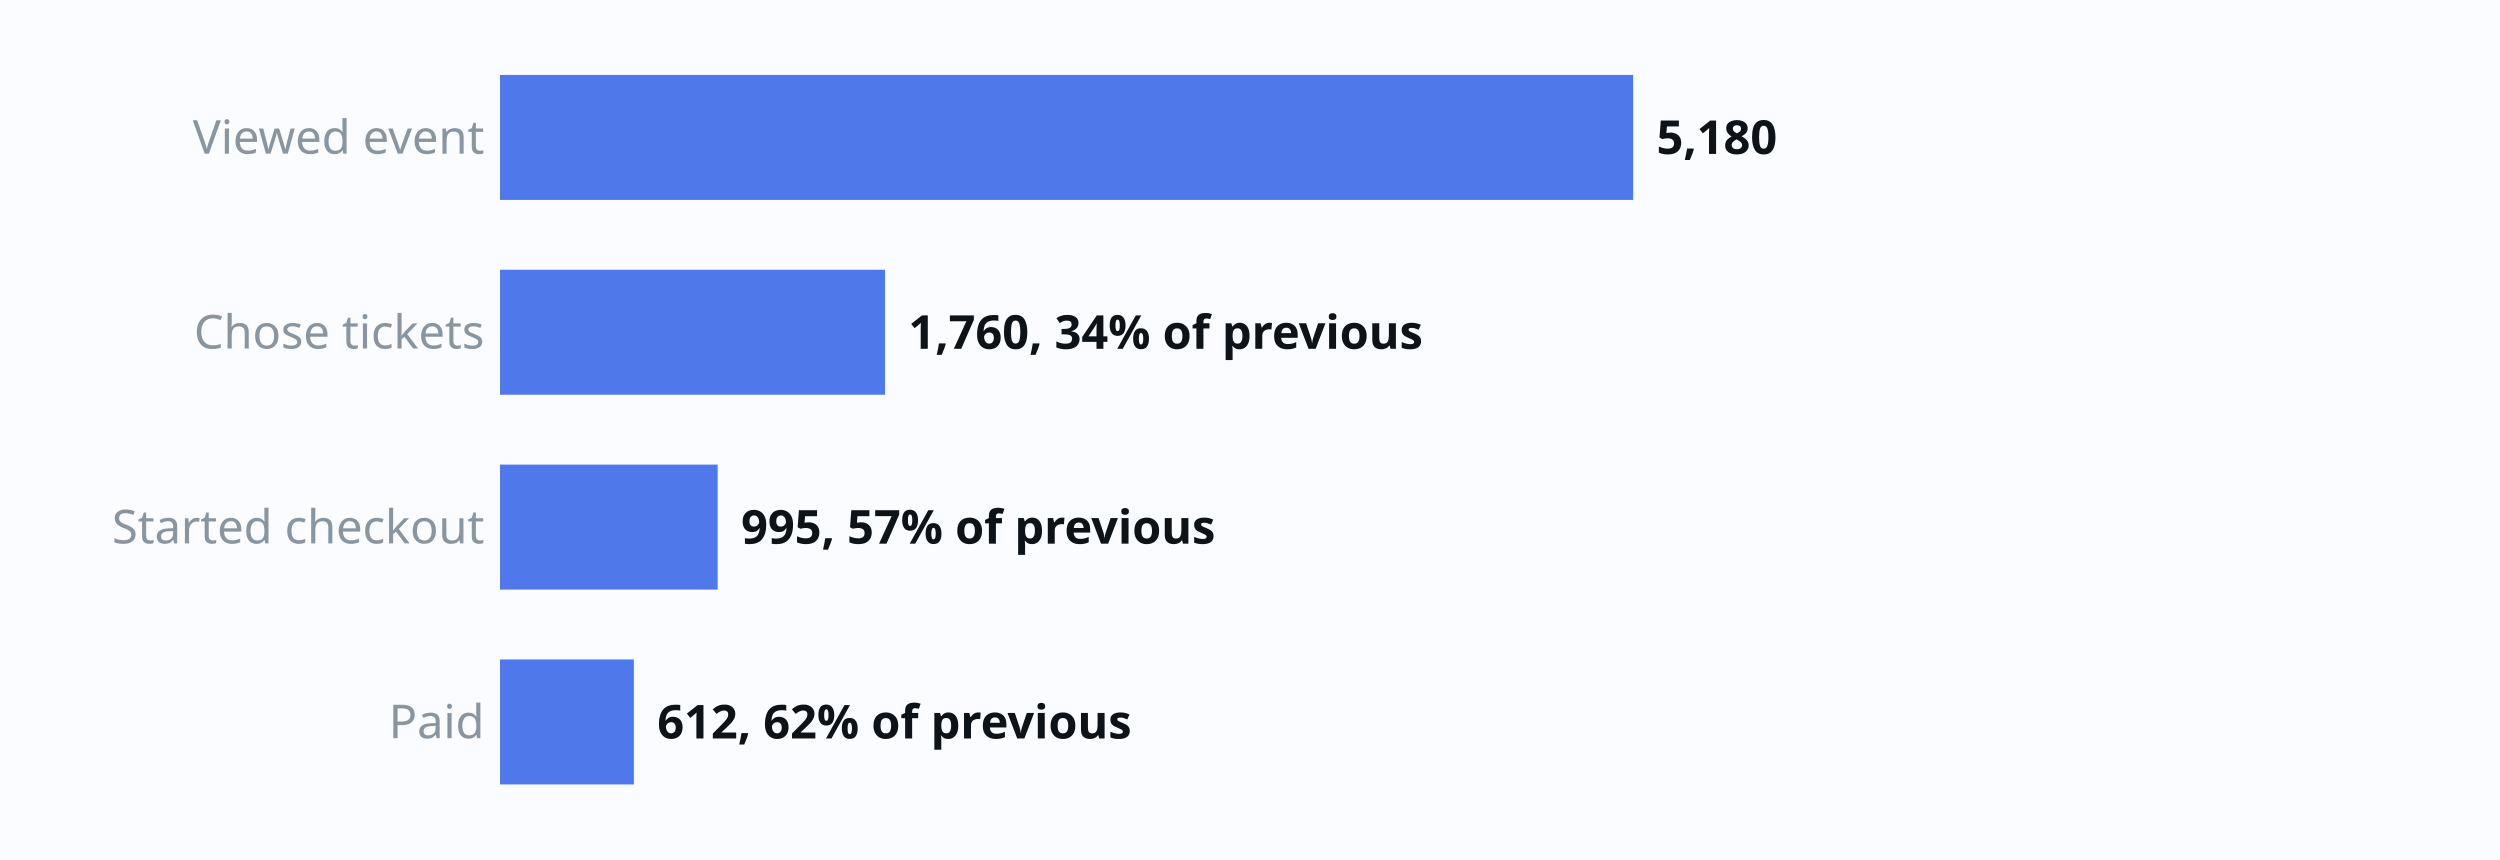
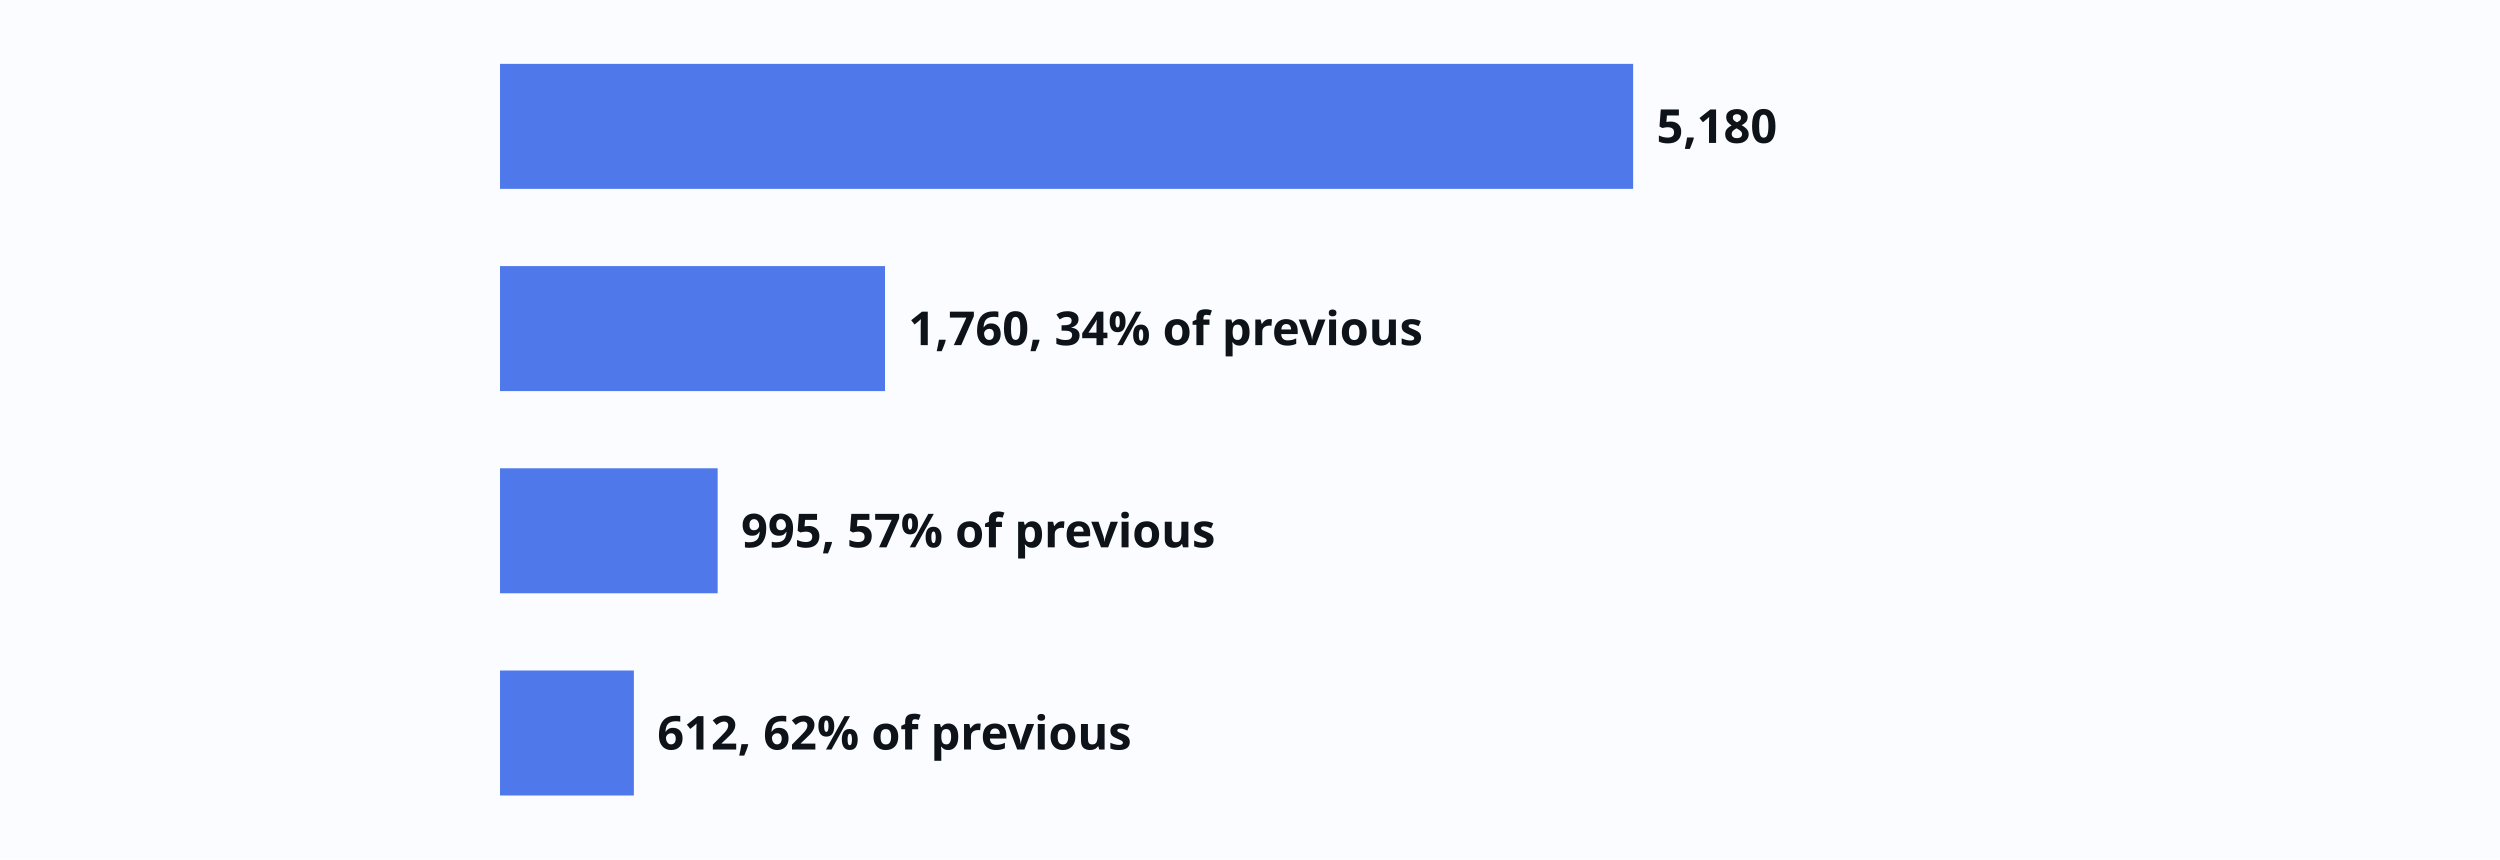
<svg xmlns="http://www.w3.org/2000/svg" class="ts-chart" width="640" height="220" viewBox="0 0 640 220" role="img" aria-roledescription="chart" aria-label="Most visitors leave before choosing tickets" style="font-family:Intermission,system-ui,sans-serif;font-size:12px;font-variant-numeric:tabular-nums;color:#566676;background:#fafcff;display:block;overflow:visible">
  <style>[data-ts-key^="label-"]{paint-order:stroke;stroke:#fafcff;stroke-width:3px;stroke-linejoin:round}</style>
  <rect x="0" y="0" width="640" height="220" fill="#fafcff" />
  <g data-ts-key="marks" class="ts-chart__marks">
    <g data-ts-key="series-1" class="ts-chart__bar ts-chart__bar-x" aria-hidden="true">
-       <rect data-ts-key="series-1:string:5:Steps:string:12:Viewed event" fill="#4f79ea" stroke="none" stroke-dasharray="none" x="128" y="19.18" width="290.08" height="32" />
-       <rect data-ts-key="series-1:string:5:Steps:string:13:Chose tickets" fill="#4f79ea" stroke="none" stroke-dasharray="none" x="128" y="69.06" width="98.56" height="32" />
-       <rect data-ts-key="series-1:string:5:Steps:string:16:Started checkout" fill="#4f79ea" stroke="none" stroke-dasharray="none" x="128" y="118.94" width="55.72" height="32" />
-       <rect data-ts-key="series-1:string:5:Steps:string:4:Paid" fill="#4f79ea" stroke="none" stroke-dasharray="none" x="128" y="168.82" width="34.27" height="32" />
+       <rect data-ts-key="series-1:string:5:Steps:string:12:Viewed event" fill="#4f79ea" stroke="none" stroke-dasharray="none" x="128" y="16.35" width="290.08" height="32" />
+       <rect data-ts-key="series-1:string:5:Steps:string:13:Chose tickets" fill="#4f79ea" stroke="none" stroke-dasharray="none" x="128" y="68.12" width="98.56" height="32" />
+       <rect data-ts-key="series-1:string:5:Steps:string:16:Started checkout" fill="#4f79ea" stroke="none" stroke-dasharray="none" x="128" y="119.88" width="55.72" height="32" />
+       <rect data-ts-key="series-1:string:5:Steps:string:4:Paid" fill="#4f79ea" stroke="none" stroke-dasharray="none" x="128" y="171.65" width="34.27" height="32" />
+     </g>
+     <g data-ts-key="label-category" class="ts-chart__text" aria-hidden="true">
+       <text data-ts-key="label-category:object:null:string:33:[&quot;Viewed event&quot;,0,&quot;Viewed event&quot;]" fill="#566676" x="120" y="32.35" text-anchor="end" dominant-baseline="middle" font-size="12" font-family="inherit" />
+       <text data-ts-key="label-category:object:null:string:35:[&quot;Chose tickets&quot;,0,&quot;Chose tickets&quot;]" fill="#566676" x="120" y="84.12" text-anchor="end" dominant-baseline="middle" font-size="12" font-family="inherit" />
+       <text data-ts-key="label-category:object:null:string:41:[&quot;Started checkout&quot;,0,&quot;Started checkout&quot;]" fill="#566676" x="120" y="135.88" text-anchor="end" dominant-baseline="middle" font-size="12" font-family="inherit" />
+       <text data-ts-key="label-category:object:null:string:17:[&quot;Paid&quot;,0,&quot;Paid&quot;]" fill="#566676" x="120" y="187.65" text-anchor="end" dominant-baseline="middle" font-size="12" font-family="inherit" />
    </g>
    <g data-ts-key="label-values" class="ts-chart__text" aria-hidden="true">
-       <text data-ts-key="label-values:object:null:number:5180" fill="#0d1318" x="424.08" y="35.18" text-anchor="start" dominant-baseline="middle" font-size="12" font-weight="600" font-family="inherit">5,180</text>
-       <text data-ts-key="label-values:object:null:number:1760" fill="#0d1318" x="232.56" y="85.06" text-anchor="start" dominant-baseline="middle" font-size="12" font-weight="600" font-family="inherit">1,760, 34% of previous</text>
-       <text data-ts-key="label-values:object:null:number:995" fill="#0d1318" x="189.72" y="134.94" text-anchor="start" dominant-baseline="middle" font-size="12" font-weight="600" font-family="inherit">995, 57% of previous</text>
-       <text data-ts-key="label-values:object:null:number:612" fill="#0d1318" x="168.27" y="184.82" text-anchor="start" dominant-baseline="middle" font-size="12" font-weight="600" font-family="inherit">612, 62% of previous</text>
+       <text data-ts-key="label-values:object:null:number:5180" fill="#0d1318" x="424.08" y="32.35" text-anchor="start" dominant-baseline="middle" font-size="12" font-weight="600" font-family="inherit">5,180</text>
+       <text data-ts-key="label-values:object:null:number:1760" fill="#0d1318" x="232.56" y="84.12" text-anchor="start" dominant-baseline="middle" font-size="12" font-weight="600" font-family="inherit">1,760, 34% of previous</text>
+       <text data-ts-key="label-values:object:null:number:995" fill="#0d1318" x="189.72" y="135.88" text-anchor="start" dominant-baseline="middle" font-size="12" font-weight="600" font-family="inherit">995, 57% of previous</text>
+       <text data-ts-key="label-values:object:null:number:612" fill="#0d1318" x="168.27" y="187.65" text-anchor="start" dominant-baseline="middle" font-size="12" font-weight="600" font-family="inherit">612, 62% of previous</text>
    </g>
  </g>
-   <g data-ts-key="axes" class="ts-chart__axes" aria-hidden="true">
-     <text data-ts-key="y-tick-label:string:12:Viewed event" fill="#566676" fill-opacity="0.68" x="124" y="35.18" text-anchor="end" dominant-baseline="middle" font-size="12" font-family="inherit">Viewed event</text>
-     <text data-ts-key="y-tick-label:string:13:Chose tickets" fill="#566676" fill-opacity="0.68" x="124" y="85.06" text-anchor="end" dominant-baseline="middle" font-size="12" font-family="inherit">Chose tickets</text>
-     <text data-ts-key="y-tick-label:string:16:Started checkout" fill="#566676" fill-opacity="0.68" x="124" y="134.94" text-anchor="end" dominant-baseline="middle" font-size="12" font-family="inherit">Started checkout</text>
-     <text data-ts-key="y-tick-label:string:4:Paid" fill="#566676" fill-opacity="0.68" x="124" y="184.82" text-anchor="end" dominant-baseline="middle" font-size="12" font-family="inherit">Paid</text>
-   </g>
</svg>
